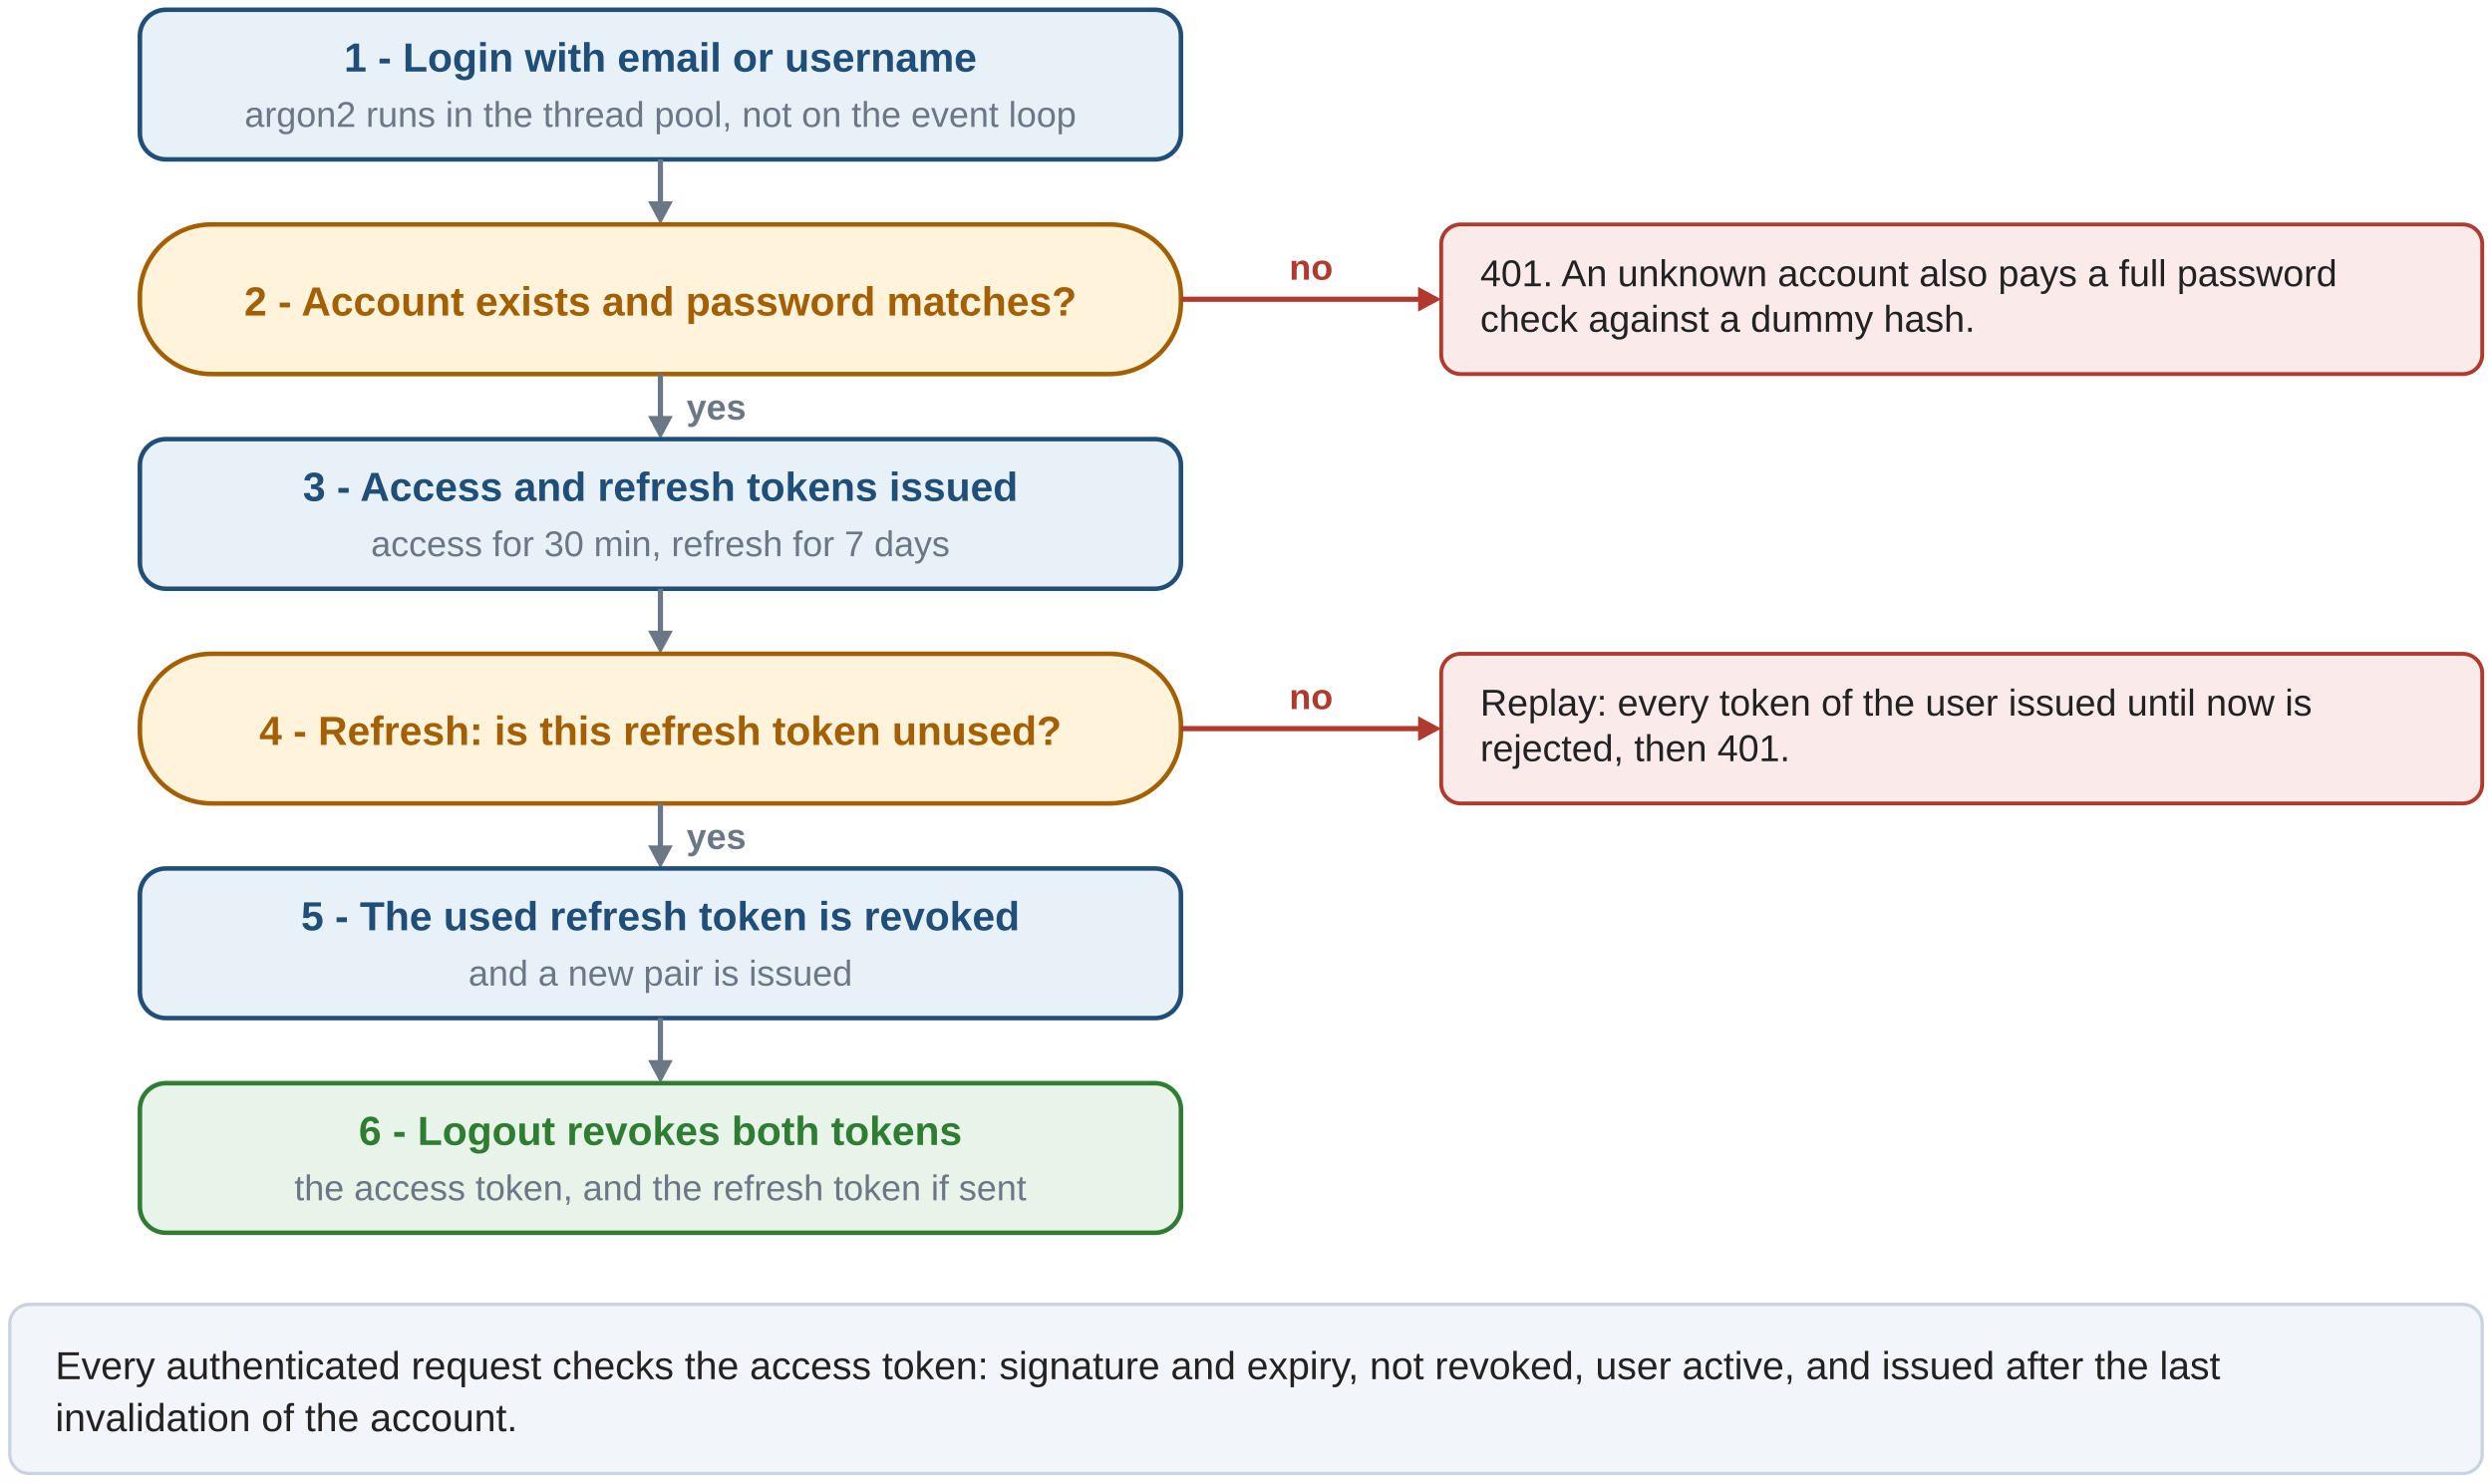
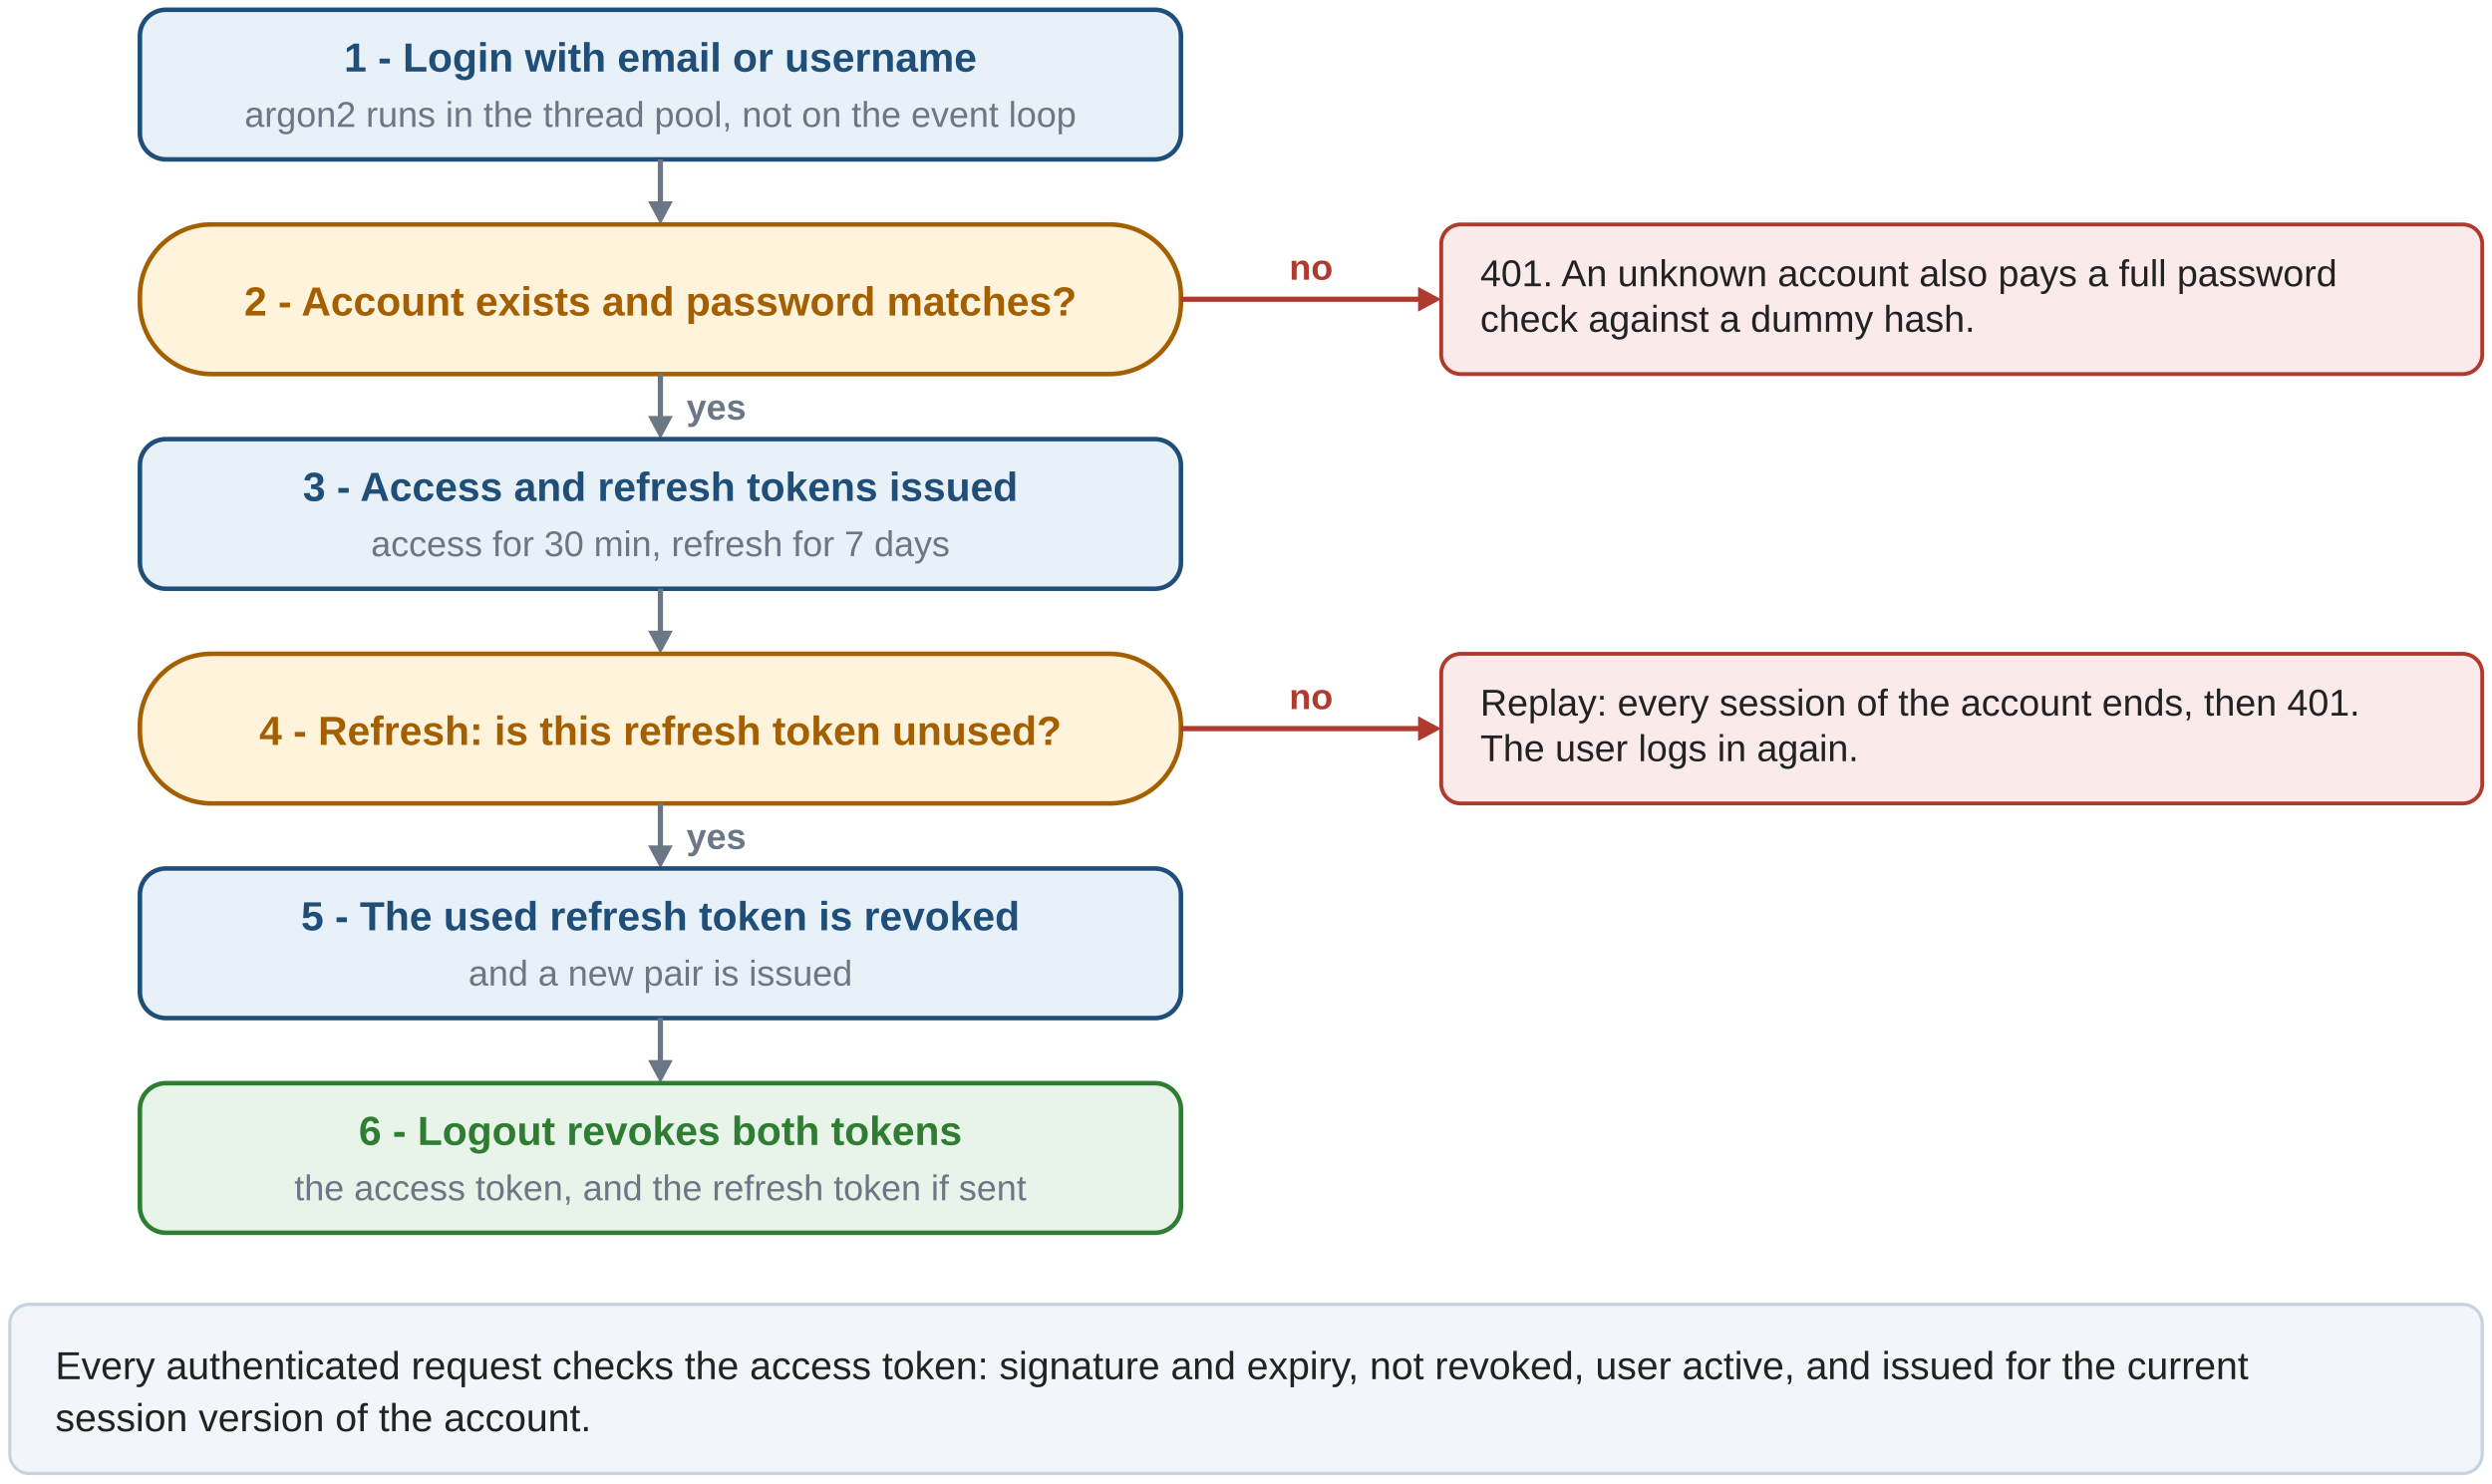
<svg xmlns="http://www.w3.org/2000/svg" viewBox="-3 -3 766 456" width="766" height="456" font-family="Liberation Sans, DejaVu Sans, Arial, sans-serif">
  <g class="auth-f1">
    <rect x="40" y="0" width="320" height="46" rx="8" fill="#e8f0f8" stroke="#1f4e79" stroke-width="1.4" />
    <text x="200.0" y="19" text-anchor="middle">
      <tspan font-weight="bold" fill="#1f4e79" font-size="12.5">1 - Login with email or username</tspan>
    </text>
    <text x="200.0" y="36" text-anchor="middle">
      <tspan fill="#6b7785" font-size="11">argon2 runs in the thread pool, not on the event loop</tspan>
    </text>
    <polyline points="200.0,46.0 200.0,60.0" fill="none" stroke="#6b7785" stroke-width="1.6" />
    <polygon points="200.0,66 196.2,58.9 203.8,58.9" fill="#6b7785" />
    <rect x="40" y="66" width="320" height="46" rx="22" fill="#fff3dc" stroke="#a35f00" stroke-width="1.4" />
    <text x="200.0" y="94" text-anchor="middle">
      <tspan font-weight="bold" fill="#a35f00" font-size="12.5">2 - Account exists and password matches?</tspan>
    </text>
    <polyline points="360.0,89.0 434.0,89.0" fill="none" stroke="#b03a2e" stroke-width="1.6" />
    <polygon points="440,89.0 432.9,92.8 432.9,85.2" fill="#b03a2e" />
    <text x="400.0" y="83.0" text-anchor="middle">
      <tspan font-weight="bold" fill="#b03a2e" font-size="11">no</tspan>
    </text>
    <rect x="440" y="66" width="320" height="46" rx="6" fill="#fbeaea" stroke="#b03a2e" stroke-width="1.2" />
    <text x="452" y="85" text-anchor="start">
      <tspan fill="#222" font-size="11.5">401. An unknown account also pays a full password</tspan>
    </text>
    <text x="452" y="99" text-anchor="start">
      <tspan fill="#222" font-size="11.5">check against a dummy hash.</tspan>
    </text>
    <polyline points="200.0,112.0 200.0,126.0" fill="none" stroke="#6b7785" stroke-width="1.6" />
    <polygon points="200.0,132 196.2,124.9 203.8,124.9" fill="#6b7785" />
    <text x="208.0" y="126" text-anchor="start">
      <tspan font-weight="bold" fill="#6b7785" font-size="11">yes</tspan>
    </text>
    <rect x="40" y="132" width="320" height="46" rx="8" fill="#e8f0f8" stroke="#1f4e79" stroke-width="1.4" />
    <text x="200.0" y="151" text-anchor="middle">
      <tspan font-weight="bold" fill="#1f4e79" font-size="12.5">3 - Access and refresh tokens issued</tspan>
    </text>
    <text x="200.0" y="168" text-anchor="middle">
      <tspan fill="#6b7785" font-size="11">access for 30 min, refresh for 7 days</tspan>
    </text>
    <polyline points="200.0,178.0 200.0,192.0" fill="none" stroke="#6b7785" stroke-width="1.6" />
    <polygon points="200.0,198 196.2,190.9 203.8,190.9" fill="#6b7785" />
    <rect x="40" y="198" width="320" height="46" rx="22" fill="#fff3dc" stroke="#a35f00" stroke-width="1.4" />
    <text x="200.0" y="226" text-anchor="middle">
      <tspan font-weight="bold" fill="#a35f00" font-size="12.5">4 - Refresh: is this refresh token unused?</tspan>
    </text>
    <polyline points="360.0,221.0 434.0,221.0" fill="none" stroke="#b03a2e" stroke-width="1.6" />
    <polygon points="440,221.0 432.9,224.8 432.9,217.2" fill="#b03a2e" />
    <text x="400.0" y="215.0" text-anchor="middle">
      <tspan font-weight="bold" fill="#b03a2e" font-size="11">no</tspan>
    </text>
    <rect x="440" y="198" width="320" height="46" rx="6" fill="#fbeaea" stroke="#b03a2e" stroke-width="1.2" />
    <text x="452" y="217" text-anchor="start">
-       <tspan fill="#222" font-size="11.5">Replay: every token of the user issued until now is</tspan>
+       <tspan fill="#222" font-size="11.5">Replay: every session of the account ends, then 401.</tspan>
    </text>
    <text x="452" y="231" text-anchor="start">
-       <tspan fill="#222" font-size="11.5">rejected, then 401.</tspan>
+       <tspan fill="#222" font-size="11.5">The user logs in again.</tspan>
    </text>
    <polyline points="200.0,244.0 200.0,258.0" fill="none" stroke="#6b7785" stroke-width="1.6" />
    <polygon points="200.0,264 196.2,256.9 203.8,256.9" fill="#6b7785" />
    <text x="208.0" y="258" text-anchor="start">
      <tspan font-weight="bold" fill="#6b7785" font-size="11">yes</tspan>
    </text>
    <rect x="40" y="264" width="320" height="46" rx="8" fill="#e8f0f8" stroke="#1f4e79" stroke-width="1.4" />
    <text x="200.0" y="283" text-anchor="middle">
      <tspan font-weight="bold" fill="#1f4e79" font-size="12.5">5 - The used refresh token is revoked</tspan>
    </text>
    <text x="200.0" y="300" text-anchor="middle">
      <tspan fill="#6b7785" font-size="11">and a new pair is issued</tspan>
    </text>
    <polyline points="200.0,310.0 200.0,324.0" fill="none" stroke="#6b7785" stroke-width="1.6" />
    <polygon points="200.0,330 196.2,322.9 203.8,322.9" fill="#6b7785" />
    <rect x="40" y="330" width="320" height="46" rx="8" fill="#e8f3e9" stroke="#2e7d32" stroke-width="1.4" />
    <text x="200.0" y="349" text-anchor="middle">
      <tspan font-weight="bold" fill="#2e7d32" font-size="12.5">6 - Logout revokes both tokens</tspan>
    </text>
    <text x="200.0" y="366" text-anchor="middle">
      <tspan fill="#6b7785" font-size="11">the access token, and the refresh token if sent</tspan>
    </text>
    <rect x="0" y="398" width="760" height="52" rx="6" fill="#f2f5f9" stroke="#c9d3df" stroke-width="1" />
    <text x="14" y="421" text-anchor="start">
-       <tspan fill="#222" font-size="12">Every authenticated request checks the access token: signature and expiry, not revoked, user active, and issued after the last</tspan>
+       <tspan fill="#222" font-size="12">Every authenticated request checks the access token: signature and expiry, not revoked, user active, and issued for the current</tspan>
    </text>
    <text x="14" y="437" text-anchor="start">
-       <tspan fill="#222" font-size="12">invalidation of the account.</tspan>
+       <tspan fill="#222" font-size="12">session version of the account.</tspan>
    </text>
  </g>
</svg>
